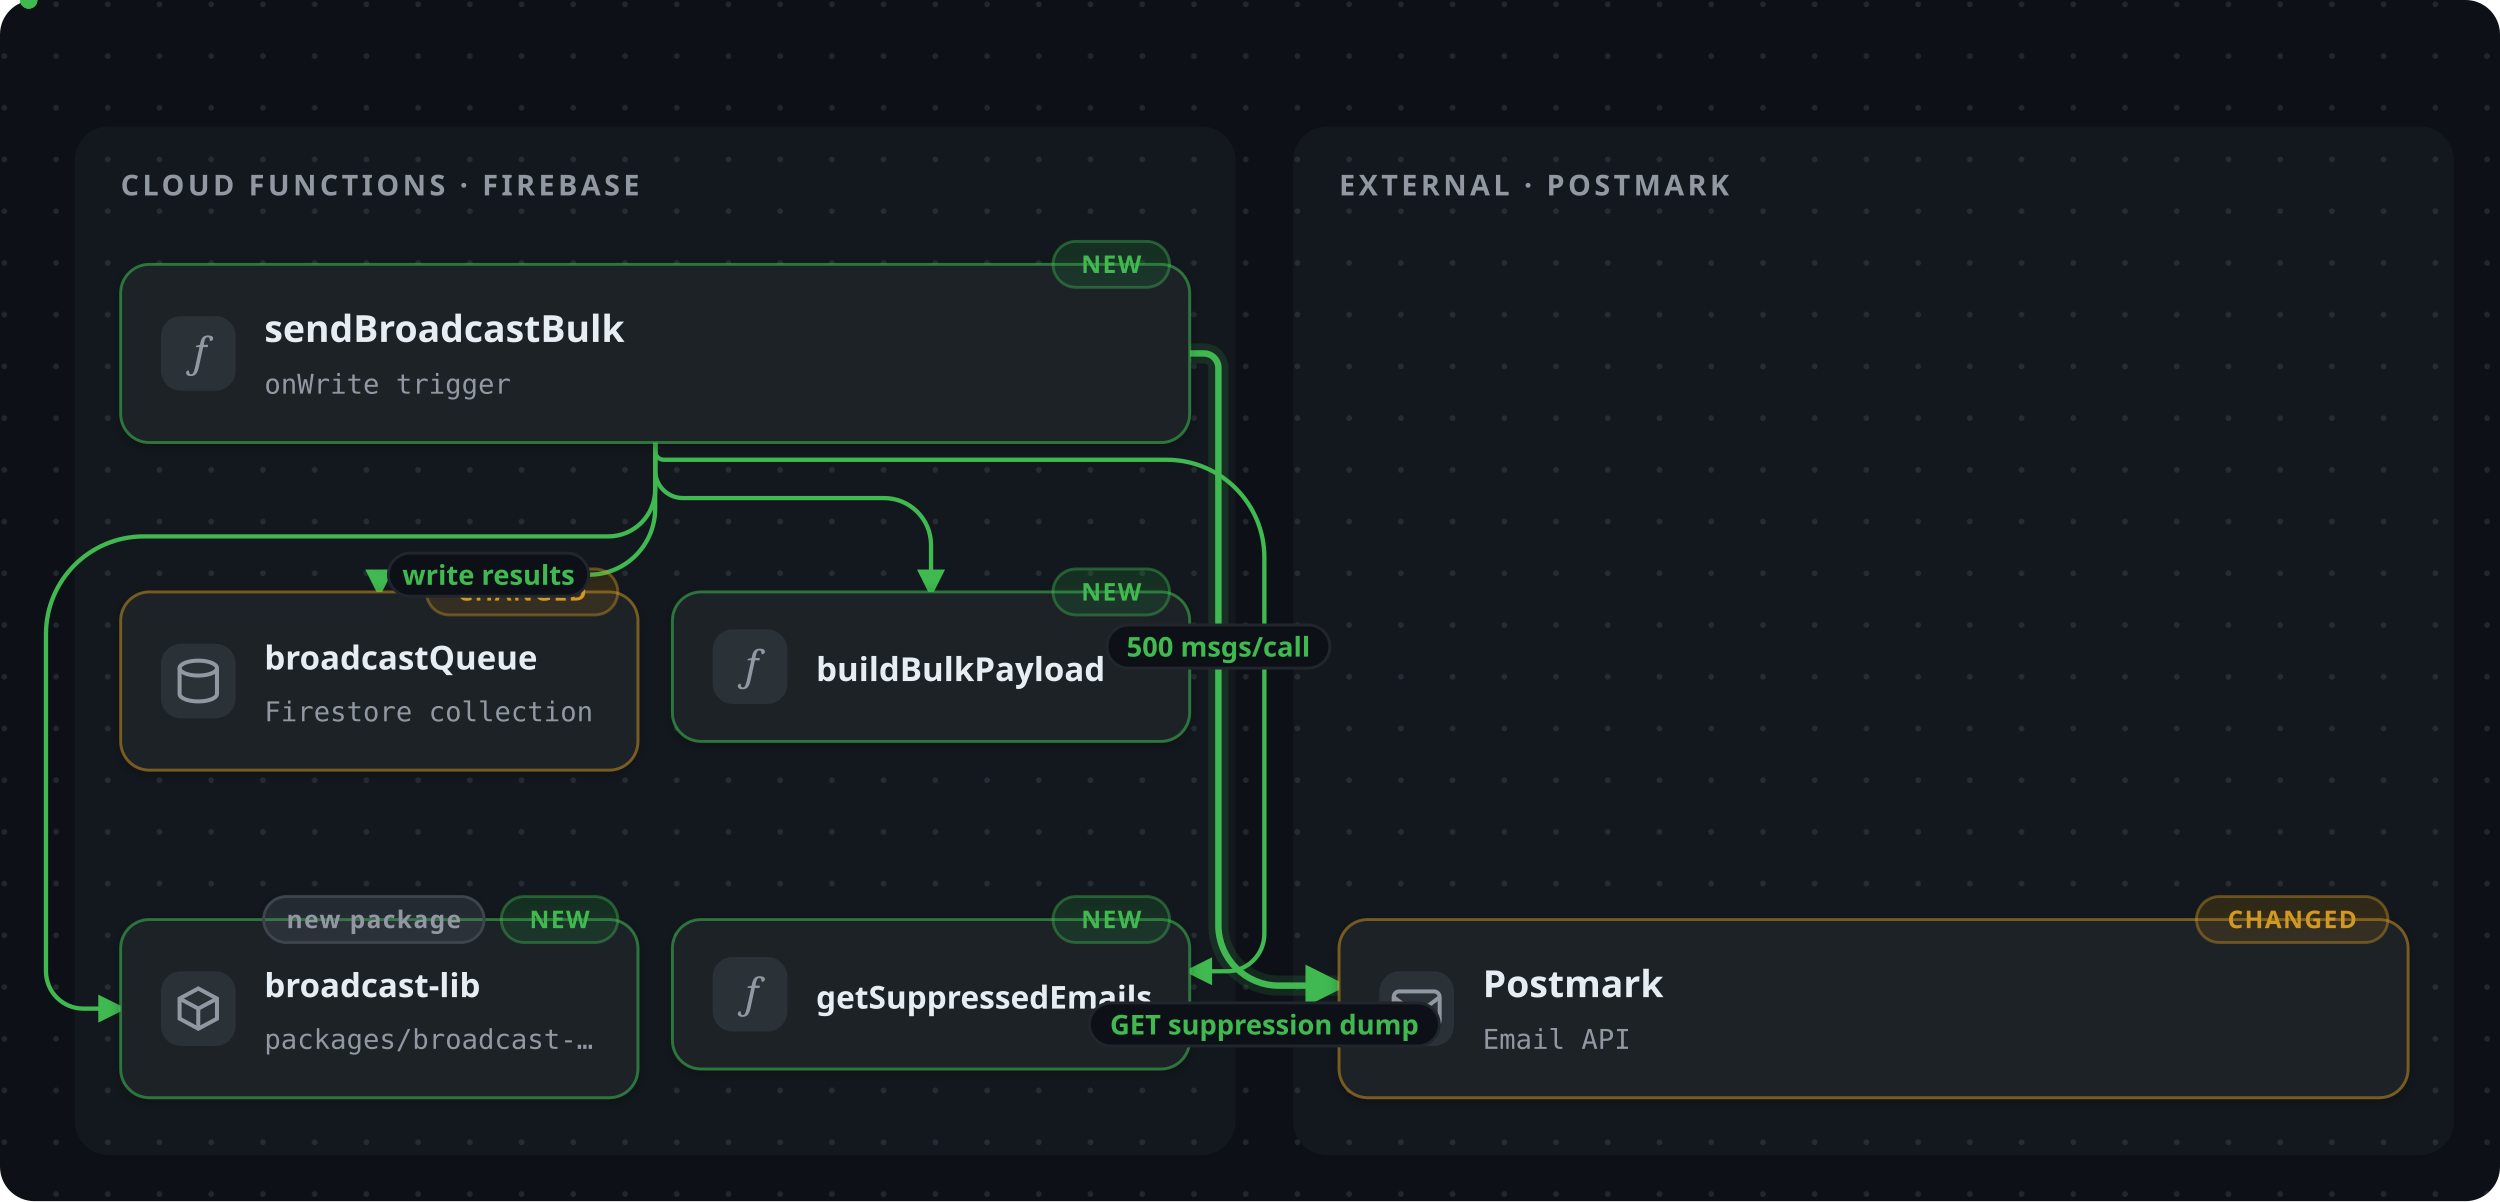
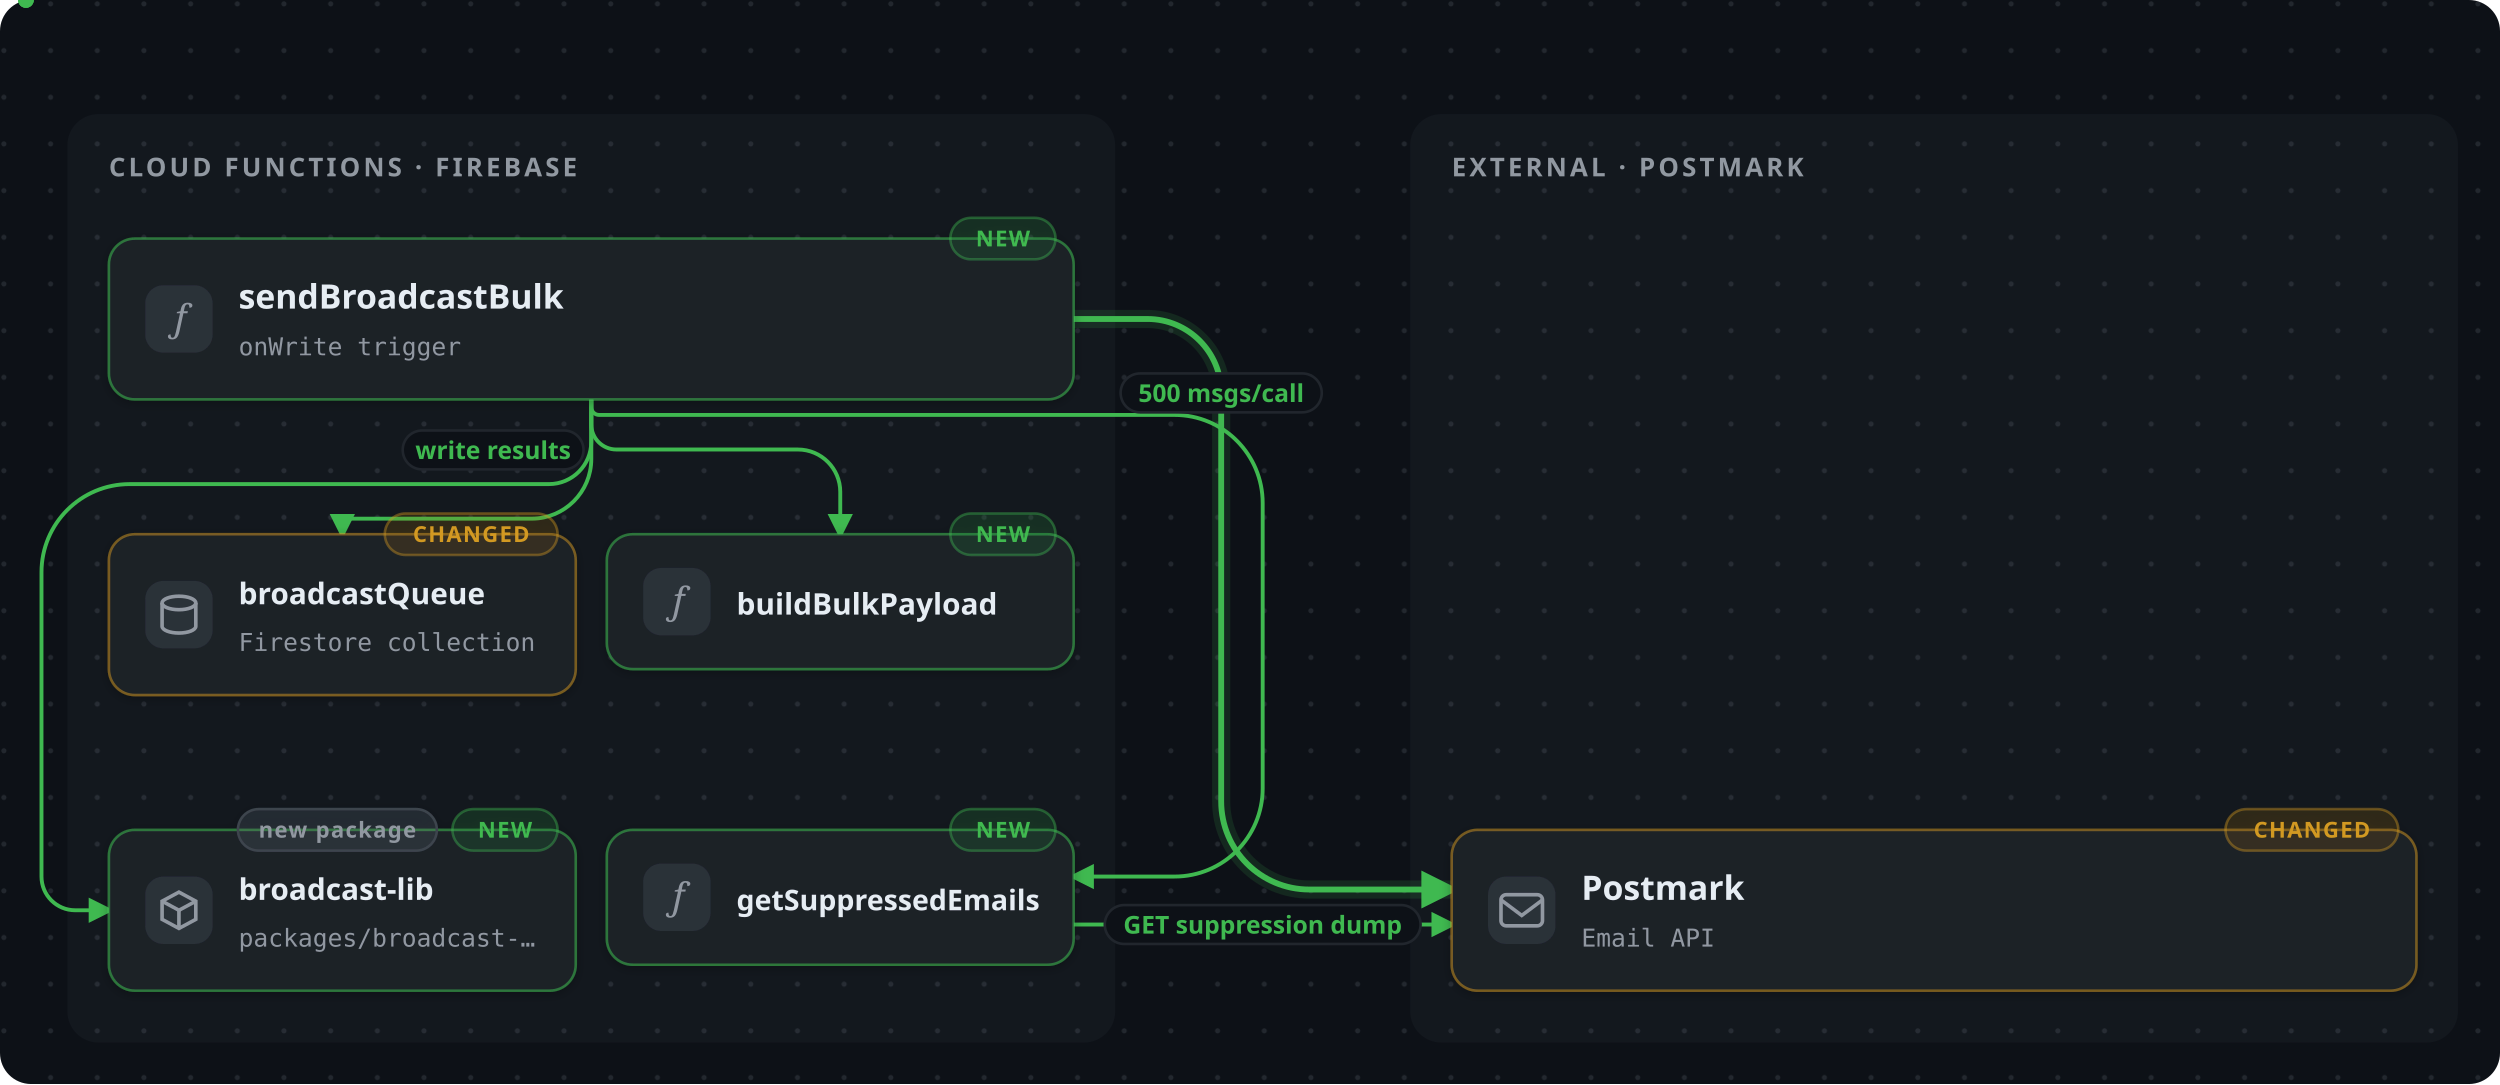
- <svg xmlns="http://www.w3.org/2000/svg" viewBox="0 0 870 418" width="870" height="418" role="img" aria-label="The new batch path" font-family="-apple-system, BlinkMacSystemFont, &quot;Segoe UI&quot;, &quot;Noto Sans&quot;, Helvetica, Arial, sans-serif">
+ <svg xmlns="http://www.w3.org/2000/svg" viewBox="0 0 964 418" width="964" height="418" role="img" aria-label="The new batch path" font-family="-apple-system, BlinkMacSystemFont, &quot;Segoe UI&quot;, &quot;Noto Sans&quot;, Helvetica, Arial, sans-serif">
  <defs>
    <pattern id="dots" width="18" height="18" patternUnits="userSpaceOnUse">
      <circle cx="1.5" cy="1.5" r="1" fill="rgba(110,118,129,.22)" />
    </pattern>
    <marker id="mk-added" viewBox="0 0 10 10" refX="8" refY="5" markerWidth="6.5" markerHeight="6.5" orient="auto-start-reverse">
      <path d="M0,0 L10,5 L0,10 z" fill="#3fb950" />
    </marker>
    <marker id="mko-added" viewBox="0 0 10 10" refX="10" refY="5" markerWidth="6.5" markerHeight="6.5" orient="auto-start-reverse">
      <path d="M2,1 L10,5 L2,9" fill="none" stroke="#3fb950" stroke-width="1.6" stroke-linecap="round" stroke-linejoin="round" />
    </marker>
    <marker id="mk-modified" viewBox="0 0 10 10" refX="8" refY="5" markerWidth="6.5" markerHeight="6.5" orient="auto-start-reverse">
      <path d="M0,0 L10,5 L0,10 z" fill="#d29922" />
    </marker>
    <marker id="mko-modified" viewBox="0 0 10 10" refX="10" refY="5" markerWidth="6.5" markerHeight="6.5" orient="auto-start-reverse">
      <path d="M2,1 L10,5 L2,9" fill="none" stroke="#d29922" stroke-width="1.6" stroke-linecap="round" stroke-linejoin="round" />
    </marker>
    <marker id="mk-removed" viewBox="0 0 10 10" refX="8" refY="5" markerWidth="6.5" markerHeight="6.5" orient="auto-start-reverse">
      <path d="M0,0 L10,5 L0,10 z" fill="#f85149" />
    </marker>
    <marker id="mko-removed" viewBox="0 0 10 10" refX="10" refY="5" markerWidth="6.5" markerHeight="6.5" orient="auto-start-reverse">
      <path d="M2,1 L10,5 L2,9" fill="none" stroke="#f85149" stroke-width="1.6" stroke-linecap="round" stroke-linejoin="round" />
    </marker>
    <marker id="mk-neutral" viewBox="0 0 10 10" refX="8" refY="5" markerWidth="6.5" markerHeight="6.5" orient="auto-start-reverse">
      <path d="M0,0 L10,5 L0,10 z" fill="#6e7681" />
    </marker>
    <marker id="mko-neutral" viewBox="0 0 10 10" refX="10" refY="5" markerWidth="6.5" markerHeight="6.5" orient="auto-start-reverse">
      <path d="M2,1 L10,5 L2,9" fill="none" stroke="#6e7681" stroke-width="1.6" stroke-linecap="round" stroke-linejoin="round" />
    </marker>
  </defs>
-   <rect x="0" y="0" width="870" height="418" rx="12" fill="#0d1117" />
-   <rect x="0" y="0" width="870" height="418" rx="12" fill="url(#dots)" />
+   <rect x="0" y="0" width="964" height="418" rx="12" fill="#0d1117" />
+   <rect x="0" y="0" width="964" height="418" rx="12" fill="url(#dots)" />
  <g transform="translate(10,0)">
    <g>
      <rect class="lanebox" x="16" y="44" width="404" height="358" rx="12" fill="rgba(110,118,129,.07)" />
      <text class="lanelabel" x="32" y="68" font-size="10" font-weight="700" letter-spacing=".12em" fill="#9198a1">CLOUD FUNCTIONS · FIREBASE</text>
-       <rect class="lanebox" x="440" y="44" width="404" height="358" rx="12" fill="rgba(110,118,129,.07)" />
-       <text class="lanelabel" x="456" y="68" font-size="10" font-weight="700" letter-spacing=".12em" fill="#9198a1">EXTERNAL · POSTMARK</text>
+       <rect class="lanebox" x="533.78" y="44" width="404" height="358" rx="12" fill="rgba(110,118,129,.07)" />
+       <text class="lanelabel" x="549.78" y="68" font-size="10" font-weight="700" letter-spacing=".12em" fill="#9198a1">EXTERNAL · POSTMARK</text>
    </g>
    <g>
      <path class="edge edge-added" d="M218,154 L218,163.67 C218,169.01 222.33,173.33 227.67,173.33 L297.67,173.33 C306.69,173.33 314,180.65 314,189.67 L314,206" marker-end="url(#mk-added)" fill="none" stroke="#3fb950" stroke-width="1.5" />
-       <path class="edge edge-added" d="M218,154 L218,157 C218,158.66 219.34,160 221,160 L396,160 C414.78,160 430,175.22 430,194 L430,325 C430,332.18 424.18,338 417,338 L404,338" marker-end="url(#mk-added)" fill="none" stroke="#3fb950" stroke-width="1.5" />
+       <path class="edge edge-added" d="M218,154 L218,157 C218,158.66 219.34,160 221,160 L442.89,160 C461.67,160 476.89,175.22 476.89,194 L476.89,304 C476.89,322.78 461.67,338 442.89,338 L404,338" marker-end="url(#mk-added)" fill="none" stroke="#3fb950" stroke-width="1.5" />
      <path class="edge edge-added" d="M218,154 L218,170.33 C218,179.35 210.69,186.67 201.67,186.67 L40,186.67 C21.22,186.67 6,201.89 6,220.67 L6,338 C6,345.18 11.82,351 19,351 L32,351" marker-end="url(#mk-added)" fill="none" stroke="#3fb950" stroke-width="1.5" />
-       <path class="edge edge-added" d="M404,356.5 L456,356.5" marker-end="url(#mk-added)" fill="none" stroke="#3fb950" stroke-width="1.5" />
+       <path class="edge edge-added" d="M404,356.5 L549.78,356.5" marker-end="url(#mk-added)" fill="none" stroke="#3fb950" stroke-width="1.5" />
      <circle r="2.6" fill="#3fb950">
-         <animateMotion dur="1.6s" repeatCount="indefinite" path="M404,356.5 L456,356.5" />
+         <animateMotion dur="1.6s" repeatCount="indefinite" path="M404,356.5 L549.78,356.5" />
      </circle>
-       <path class="glow" stroke="#3fb950" d="M404,123 L409,123 C411.76,123 414,125.24 414,128 L414,322 C414,333.6 423.4,343 435,343 L456,343" fill="none" stroke-width="7" opacity="0.14" />
-       <path class="edge edge-added hero" d="M404,123 L409,123 C411.76,123 414,125.24 414,128 L414,322 C414,333.6 423.4,343 435,343 L456,343" marker-end="url(#mk-added)" fill="none" stroke="#3fb950" stroke-width="2.25" />
+       <path class="glow" stroke="#3fb950" d="M404,123 L432.45,123 C448.16,123 460.89,135.73 460.89,151.45 L460.89,309 C460.89,327.78 476.11,343 494.89,343 L549.78,343" fill="none" stroke-width="7" opacity="0.14" />
+       <path class="edge edge-added hero" d="M404,123 L432.45,123 C448.16,123 460.89,135.73 460.89,151.45 L460.89,309 C460.89,327.78 476.11,343 494.89,343 L549.78,343" marker-end="url(#mk-added)" fill="none" stroke="#3fb950" stroke-width="2.25" />
      <circle r="3" fill="#3fb950">
-         <animateMotion dur="2.1s" repeatCount="indefinite" path="M404,123 L409,123 C411.76,123 414,125.24 414,128 L414,322 C414,333.6 423.4,343 435,343 L456,343" />
+         <animateMotion dur="2.1s" repeatCount="indefinite" path="M404,123 L432.45,123 C448.16,123 460.89,135.73 460.89,151.45 L460.89,309 C460.89,327.78 476.11,343 494.89,343 L549.78,343" />
      </circle>
      <circle r="3" fill="#3fb950">
-         <animateMotion dur="2.1s" begin="-1.4s" repeatCount="indefinite" path="M404,123 L409,123 C411.76,123 414,125.24 414,128 L414,322 C414,333.6 423.4,343 435,343 L456,343" />
+         <animateMotion dur="2.1s" begin="-1.4s" repeatCount="indefinite" path="M404,123 L432.45,123 C448.16,123 460.89,135.73 460.89,151.45 L460.89,309 C460.89,327.78 476.11,343 494.89,343 L549.78,343" />
      </circle>
      <circle r="3" fill="#3fb950">
-         <animateMotion dur="2.1s" begin="-0.7s" repeatCount="indefinite" path="M404,123 L409,123 C411.76,123 414,125.24 414,128 L414,322 C414,333.6 423.4,343 435,343 L456,343" />
+         <animateMotion dur="2.1s" begin="-0.7s" repeatCount="indefinite" path="M404,123 L432.45,123 C448.16,123 460.89,135.73 460.89,151.45 L460.89,309 C460.89,327.78 476.11,343 494.89,343 L549.78,343" />
      </circle>
      <path class="edge edge-added" d="M218,154 L218,177 C218,189.7 207.7,200 195,200 L125,200 C123.34,200 122,201.34 122,203 L122,206" marker-end="url(#mk-added)" fill="none" stroke="#3fb950" stroke-width="1.5" />
    </g>
    <g>
      <g class="cardsh" filter="drop-shadow(0 1px 2px rgba(0,0,0,.28))">
        <rect class="card card-added" x="32" y="92" width="372" height="62" rx="10" fill="#1c2128" stroke-width="1" stroke="#3fb950" stroke-opacity="0.55" />
        <rect class="chip" x="46" y="110" width="26" height="26" rx="7" fill="rgba(110,118,129,.18)" />
        <g>
          <text class="glyph" x="59" y="127.5" text-anchor="middle" fill="#9198a1" font-size="14" font-style="italic" font-family="Georgia,serif">ƒ</text>
        </g>
        <text class="ntitle" x="82" y="119" font-size="13" font-weight="600" fill="#e6edf3">sendBroadcastBulk</text>
        <text class="nsub" x="82" y="137" font-size="9.5" fill="#9198a1" font-family="ui-monospace, SFMono-Regular, &quot;SF Mono&quot;, Menlo, Consolas, monospace">onWrite trigger</text>
        <g class="bdg bdg-added">
          <rect x="356.45" y="84" width="40.55" height="16" rx="8" fill="rgba(46,160,67,.15)" stroke="rgba(63,185,80,.4)" stroke-width="1" />
          <text x="376.73" y="95" text-anchor="middle" font-size="8.5" font-weight="700" letter-spacing=".06em" fill="#3fb950">NEW</text>
        </g>
      </g>
      <g class="cardsh" filter="drop-shadow(0 1px 2px rgba(0,0,0,.28))">
        <rect class="card card-modified" x="32" y="206" width="180" height="62" rx="10" fill="#1c2128" stroke-width="1" stroke="#d29922" stroke-opacity="0.5" />
        <rect class="chip" x="46" y="224" width="26" height="26" rx="7" fill="rgba(110,118,129,.18)" />
        <g>
          <ellipse class="glyph-stroke" stroke="#9198a1" stroke-width="1.4" fill="none" cx="59" cy="232.5" rx="6.5" ry="2.6" />
          <path class="glyph-stroke" d="M52.5,232.5 v9 a6.5,2.6 0 0 0 13 0 v-9" stroke="#9198a1" stroke-width="1.4" fill="none" />
        </g>
        <text class="ntitle" x="82" y="233" font-size="11.5" font-weight="600" fill="#e6edf3">broadcastQueue</text>
        <text class="nsub" x="82" y="251" font-size="9.5" fill="#9198a1" font-family="ui-monospace, SFMono-Regular, &quot;SF Mono&quot;, Menlo, Consolas, monospace">Firestore collection</text>
        <g class="bdg bdg-modified">
          <rect x="138.38" y="198" width="66.62" height="16" rx="8" fill="rgba(187,128,9,.15)" stroke="rgba(210,153,34,.4)" stroke-width="1" />
          <text x="171.69" y="209" text-anchor="middle" font-size="8.5" font-weight="700" letter-spacing=".06em" fill="#d29922">CHANGED</text>
        </g>
      </g>
      <g class="cardsh" filter="drop-shadow(0 1px 2px rgba(0,0,0,.28))">
        <rect class="card card-added" x="224" y="206" width="180" height="52" rx="10" fill="#1c2128" stroke-width="1" stroke="#3fb950" stroke-opacity="0.55" />
        <rect class="chip" x="238" y="219" width="26" height="26" rx="7" fill="rgba(110,118,129,.18)" />
        <g>
          <text class="glyph" x="251" y="236.5" text-anchor="middle" fill="#9198a1" font-size="14" font-style="italic" font-family="Georgia,serif">ƒ</text>
        </g>
        <text class="ntitle" x="274" y="237" font-size="11.5" font-weight="600" fill="#e6edf3">buildBulkPayload</text>
        <g class="bdg bdg-added">
          <rect x="356.45" y="198" width="40.55" height="16" rx="8" fill="rgba(46,160,67,.15)" stroke="rgba(63,185,80,.4)" stroke-width="1" />
          <text x="376.73" y="209" text-anchor="middle" font-size="8.5" font-weight="700" letter-spacing=".06em" fill="#3fb950">NEW</text>
        </g>
      </g>
      <g class="cardsh" filter="drop-shadow(0 1px 2px rgba(0,0,0,.28))">
        <rect class="card card-added" x="32" y="320" width="180" height="62" rx="10" fill="#1c2128" stroke-width="1" stroke="#3fb950" stroke-opacity="0.55" />
        <rect class="chip" x="46" y="338" width="26" height="26" rx="7" fill="rgba(110,118,129,.18)" />
        <g>
          <path class="glyph-stroke" d="M59,344 l6.5,3.5 v7 l-6.5,3.5 l-6.5,-3.5 v-7 Z" stroke="#9198a1" stroke-width="1.4" fill="none" />
          <path class="glyph-stroke" d="M52.5,347.5 l6.5,3.5 l6.5,-3.5" stroke="#9198a1" stroke-width="1.4" fill="none" />
          <path class="glyph-stroke" d="M59,351 v7" stroke="#9198a1" stroke-width="1.4" fill="none" />
        </g>
        <text class="ntitle" x="82" y="347" font-size="11.5" font-weight="600" fill="#e6edf3">broadcast-lib</text>
        <text class="nsub" x="82" y="365" font-size="9.5" fill="#9198a1" font-family="ui-monospace, SFMono-Regular, &quot;SF Mono&quot;, Menlo, Consolas, monospace">packages/broadcast-…</text>
        <g class="bdg bdg-neutral">
          <rect x="81.75" y="312" width="76.7" height="16" rx="8" fill="rgba(110,118,129,.18)" stroke="#3d444d" stroke-width="1" />
          <text x="120.1" y="323" text-anchor="middle" font-size="8.5" font-weight="700" letter-spacing=".06em" fill="#9198a1">new package</text>
        </g>
        <g class="bdg bdg-added">
          <rect x="164.45" y="312" width="40.55" height="16" rx="8" fill="rgba(46,160,67,.15)" stroke="rgba(63,185,80,.4)" stroke-width="1" />
          <text x="184.73" y="323" text-anchor="middle" font-size="8.5" font-weight="700" letter-spacing=".06em" fill="#3fb950">NEW</text>
        </g>
      </g>
      <g class="cardsh" filter="drop-shadow(0 1px 2px rgba(0,0,0,.28))">
        <rect class="card card-added" x="224" y="320" width="180" height="52" rx="10" fill="#1c2128" stroke-width="1" stroke="#3fb950" stroke-opacity="0.55" />
        <rect class="chip" x="238" y="333" width="26" height="26" rx="7" fill="rgba(110,118,129,.18)" />
        <g>
          <text class="glyph" x="251" y="350.5" text-anchor="middle" fill="#9198a1" font-size="14" font-style="italic" font-family="Georgia,serif">ƒ</text>
        </g>
        <text class="ntitle" x="274" y="351" font-size="11" font-weight="600" fill="#e6edf3">getSuppressedEmails</text>
        <g class="bdg bdg-added">
          <rect x="356.45" y="312" width="40.55" height="16" rx="8" fill="rgba(46,160,67,.15)" stroke="rgba(63,185,80,.4)" stroke-width="1" />
          <text x="376.73" y="323" text-anchor="middle" font-size="8.5" font-weight="700" letter-spacing=".06em" fill="#3fb950">NEW</text>
        </g>
      </g>
      <g class="cardsh" filter="drop-shadow(0 1px 2px rgba(0,0,0,.28))">
-         <rect class="card card-modified" x="456" y="320" width="372" height="62" rx="10" fill="#1c2128" stroke-width="1" stroke="#d29922" stroke-opacity="0.5" />
-         <rect class="chip" x="470" y="338" width="26" height="26" rx="7" fill="rgba(110,118,129,.18)" />
+         <rect class="card card-modified" x="549.78" y="320" width="372" height="62" rx="10" fill="#1c2128" stroke-width="1" stroke="#d29922" stroke-opacity="0.5" />
+         <rect class="chip" x="563.78" y="338" width="26" height="26" rx="7" fill="rgba(110,118,129,.18)" />
        <g>
-           <rect class="glyph-stroke" x="475" y="345" width="16" height="12" rx="2" stroke="#9198a1" stroke-width="1.4" fill="none" />
-           <path class="glyph-stroke" d="M475,347 l8,6 8,-6" stroke="#9198a1" stroke-width="1.4" fill="none" />
+           <rect class="glyph-stroke" x="568.78" y="345" width="16" height="12" rx="2" stroke="#9198a1" stroke-width="1.4" fill="none" />
+           <path class="glyph-stroke" d="M568.78,347 l8,6 8,-6" stroke="#9198a1" stroke-width="1.4" fill="none" />
        </g>
-         <text class="ntitle" x="506" y="347" font-size="13" font-weight="600" fill="#e6edf3">Postmark</text>
-         <text class="nsub" x="506" y="365" font-size="9.5" fill="#9198a1" font-family="ui-monospace, SFMono-Regular, &quot;SF Mono&quot;, Menlo, Consolas, monospace">Email API</text>
+         <text class="ntitle" x="599.78" y="347" font-size="13" font-weight="600" fill="#e6edf3">Postmark</text>
+         <text class="nsub" x="599.78" y="365" font-size="9.5" fill="#9198a1" font-family="ui-monospace, SFMono-Regular, &quot;SF Mono&quot;, Menlo, Consolas, monospace">Email API</text>
        <g class="bdg bdg-modified">
-           <rect x="754.38" y="312" width="66.62" height="16" rx="8" fill="rgba(187,128,9,.15)" stroke="rgba(210,153,34,.4)" stroke-width="1" />
-           <text x="787.69" y="323" text-anchor="middle" font-size="8.5" font-weight="700" letter-spacing=".06em" fill="#d29922">CHANGED</text>
+           <rect x="848.16" y="312" width="66.62" height="16" rx="8" fill="rgba(187,128,9,.15)" stroke="rgba(210,153,34,.4)" stroke-width="1" />
+           <text x="881.47" y="323" text-anchor="middle" font-size="8.5" font-weight="700" letter-spacing=".06em" fill="#d29922">CHANGED</text>
        </g>
      </g>
    </g>
    <g>
      <g>
-         <rect class="lpill" x="369.11" y="349" width="121.78" height="15" rx="7.5" fill="#0d1117" stroke="#21262d" stroke-width="1" />
-         <text class="ltext ltext-added" x="430" y="360" text-anchor="middle" font-size="9.5" font-weight="600" fill="#3fb950">GET suppression dump</text>
+         <rect class="lpill" x="416" y="349" width="121.78" height="15" rx="7.5" fill="#0d1117" stroke="#21262d" stroke-width="1" />
+         <text class="ltext ltext-added" x="476.89" y="360" text-anchor="middle" font-size="9.5" font-weight="600" fill="#3fb950">GET suppression dump</text>
      </g>
      <g>
-         <rect class="lpill" x="375.22" y="217.5" width="77.56" height="15" rx="7.5" fill="#0d1117" stroke="#21262d" stroke-width="1" />
-         <text class="ltext ltext-added" x="414" y="228.5" text-anchor="middle" font-size="9.5" font-weight="600" fill="#3fb950">500 msgs/call</text>
+         <rect class="lpill" x="422.11" y="144" width="77.56" height="15" rx="7.5" fill="#0d1117" stroke="#21262d" stroke-width="1" />
+         <text class="ltext ltext-added" x="460.89" y="155" text-anchor="middle" font-size="9.5" font-weight="600" fill="#3fb950">500 msgs/call</text>
      </g>
      <g>
-         <rect class="lpill" x="125.15" y="192.5" width="69.71" height="15" rx="7.5" fill="#0d1117" stroke="#21262d" stroke-width="1" />
-         <text class="ltext ltext-added" x="160" y="203.5" text-anchor="middle" font-size="9.5" font-weight="600" fill="#3fb950">write results</text>
+         <rect class="lpill" x="145.29" y="166" width="69.71" height="15" rx="7.5" fill="#0d1117" stroke="#21262d" stroke-width="1" />
+         <text class="ltext ltext-added" x="180.15" y="177" text-anchor="middle" font-size="9.5" font-weight="600" fill="#3fb950">write results</text>
      </g>
    </g>
  </g>
</svg>
